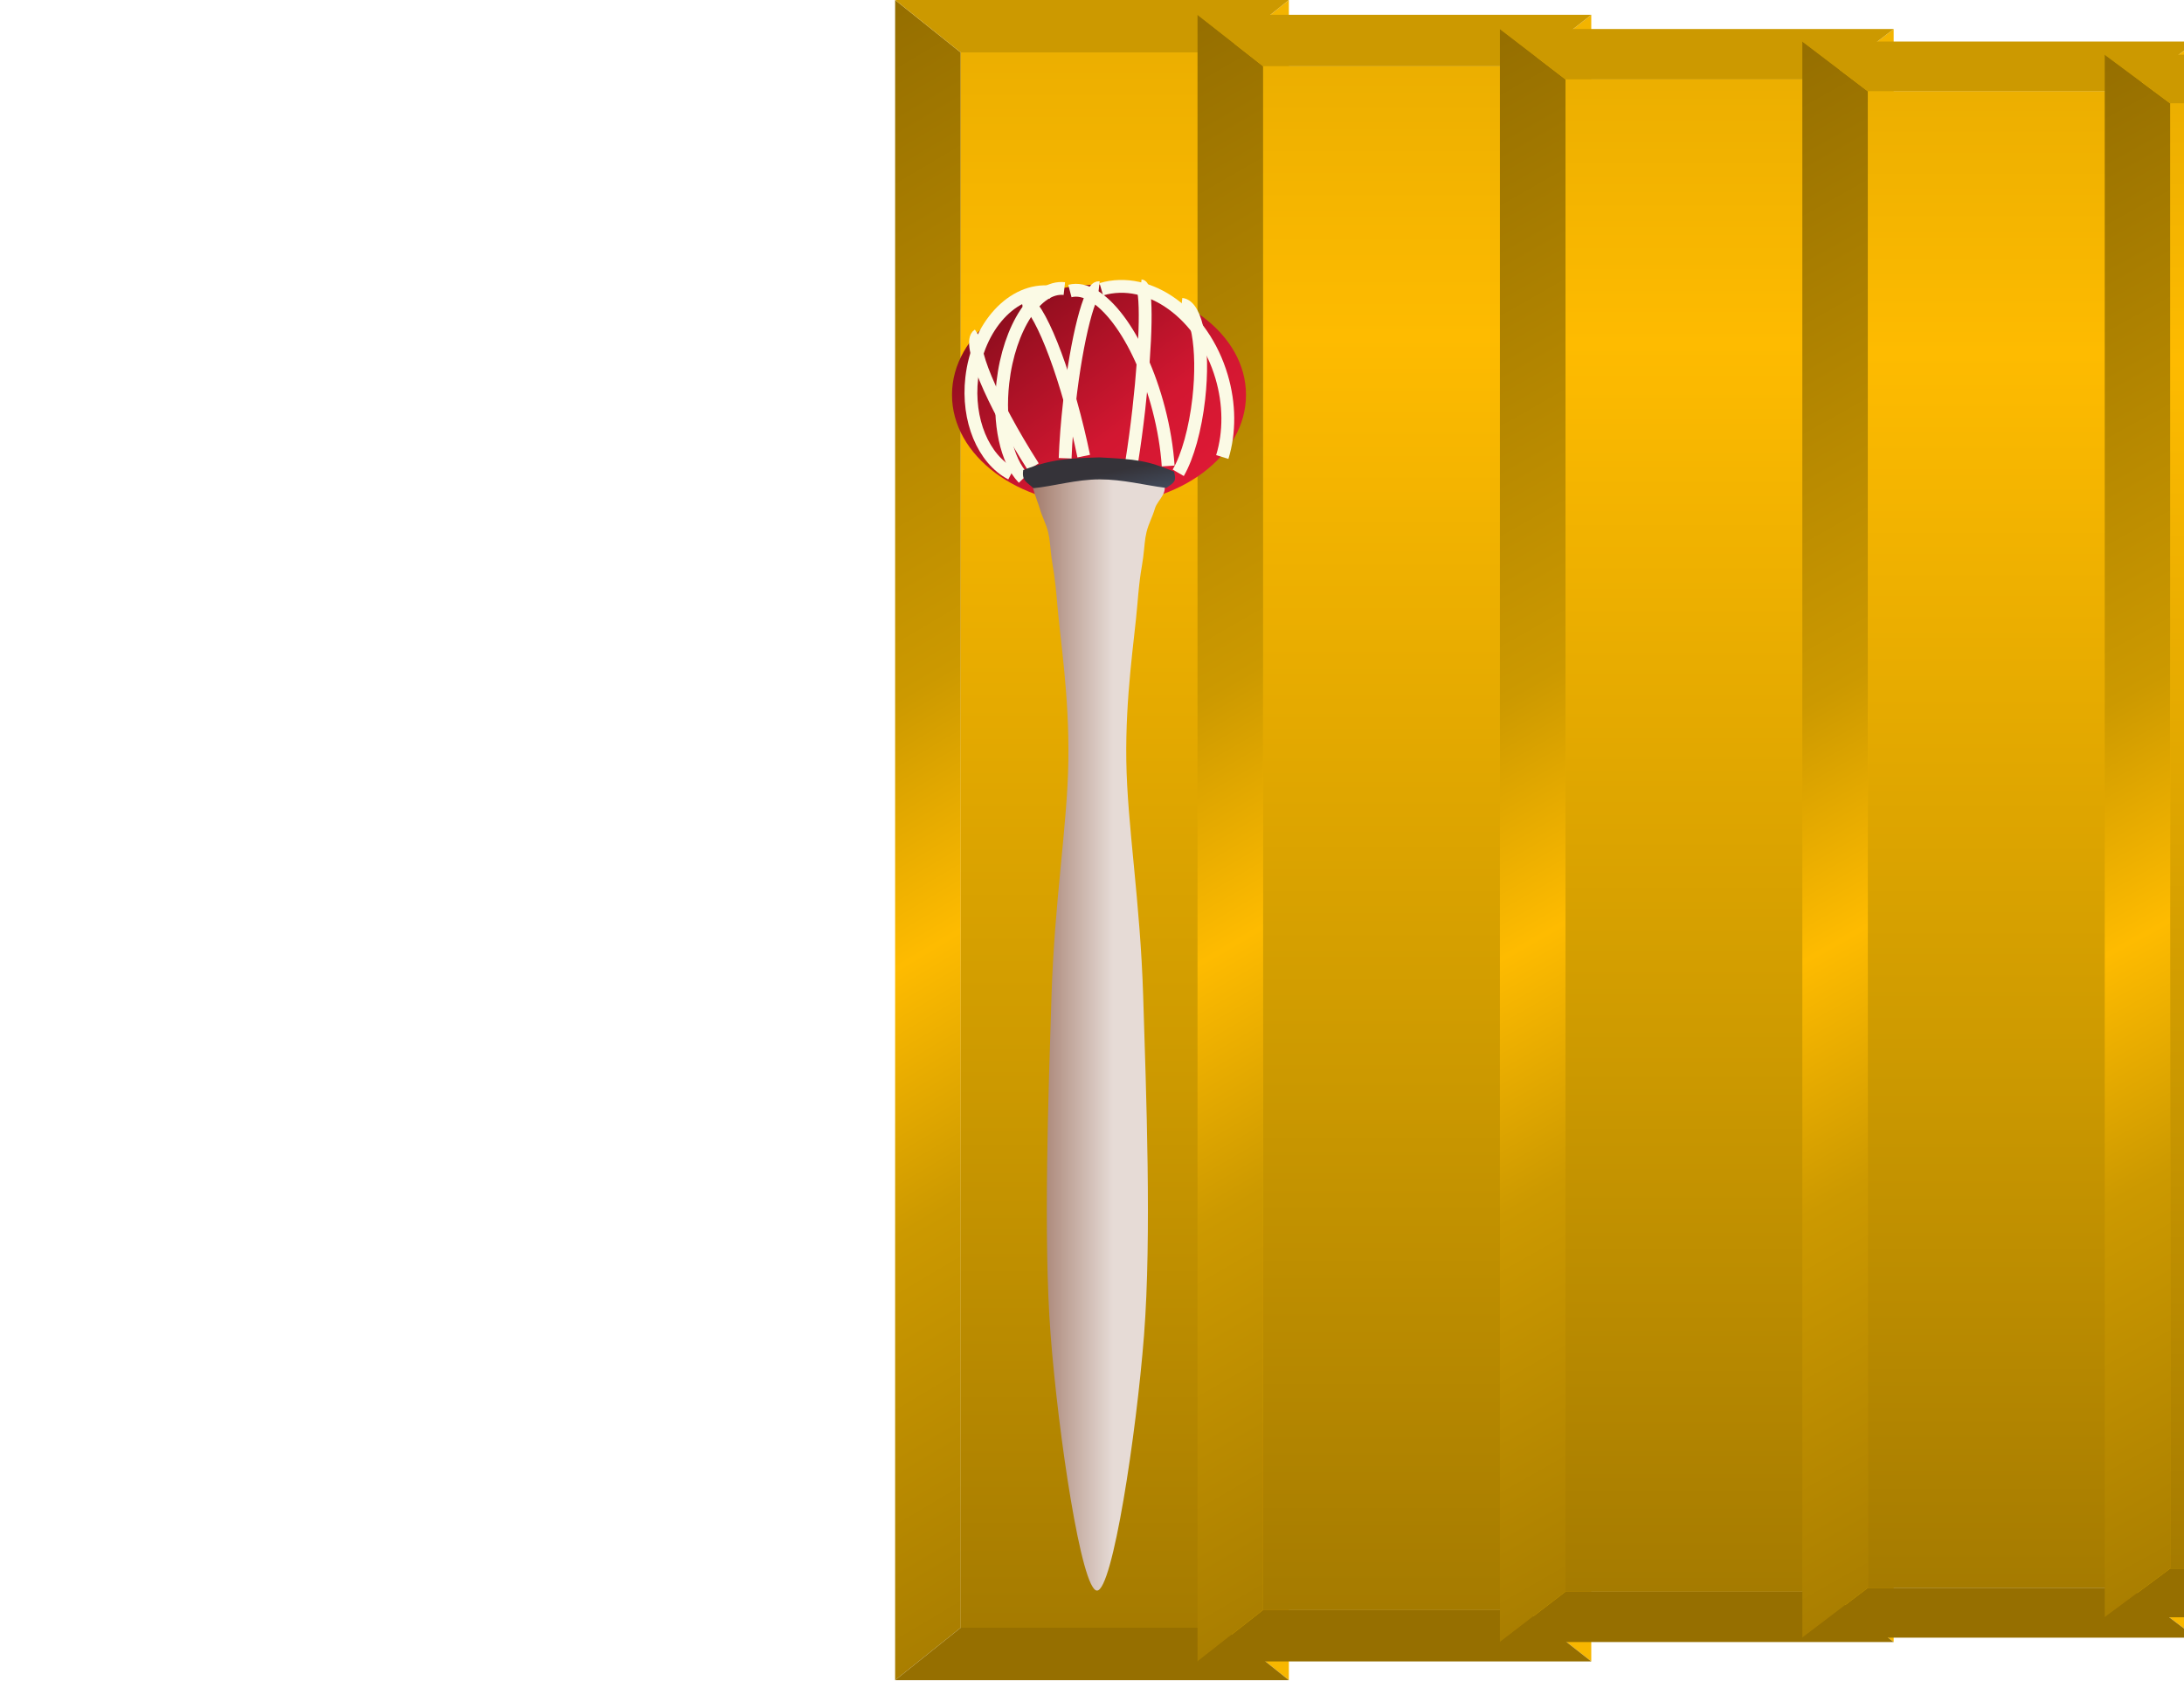
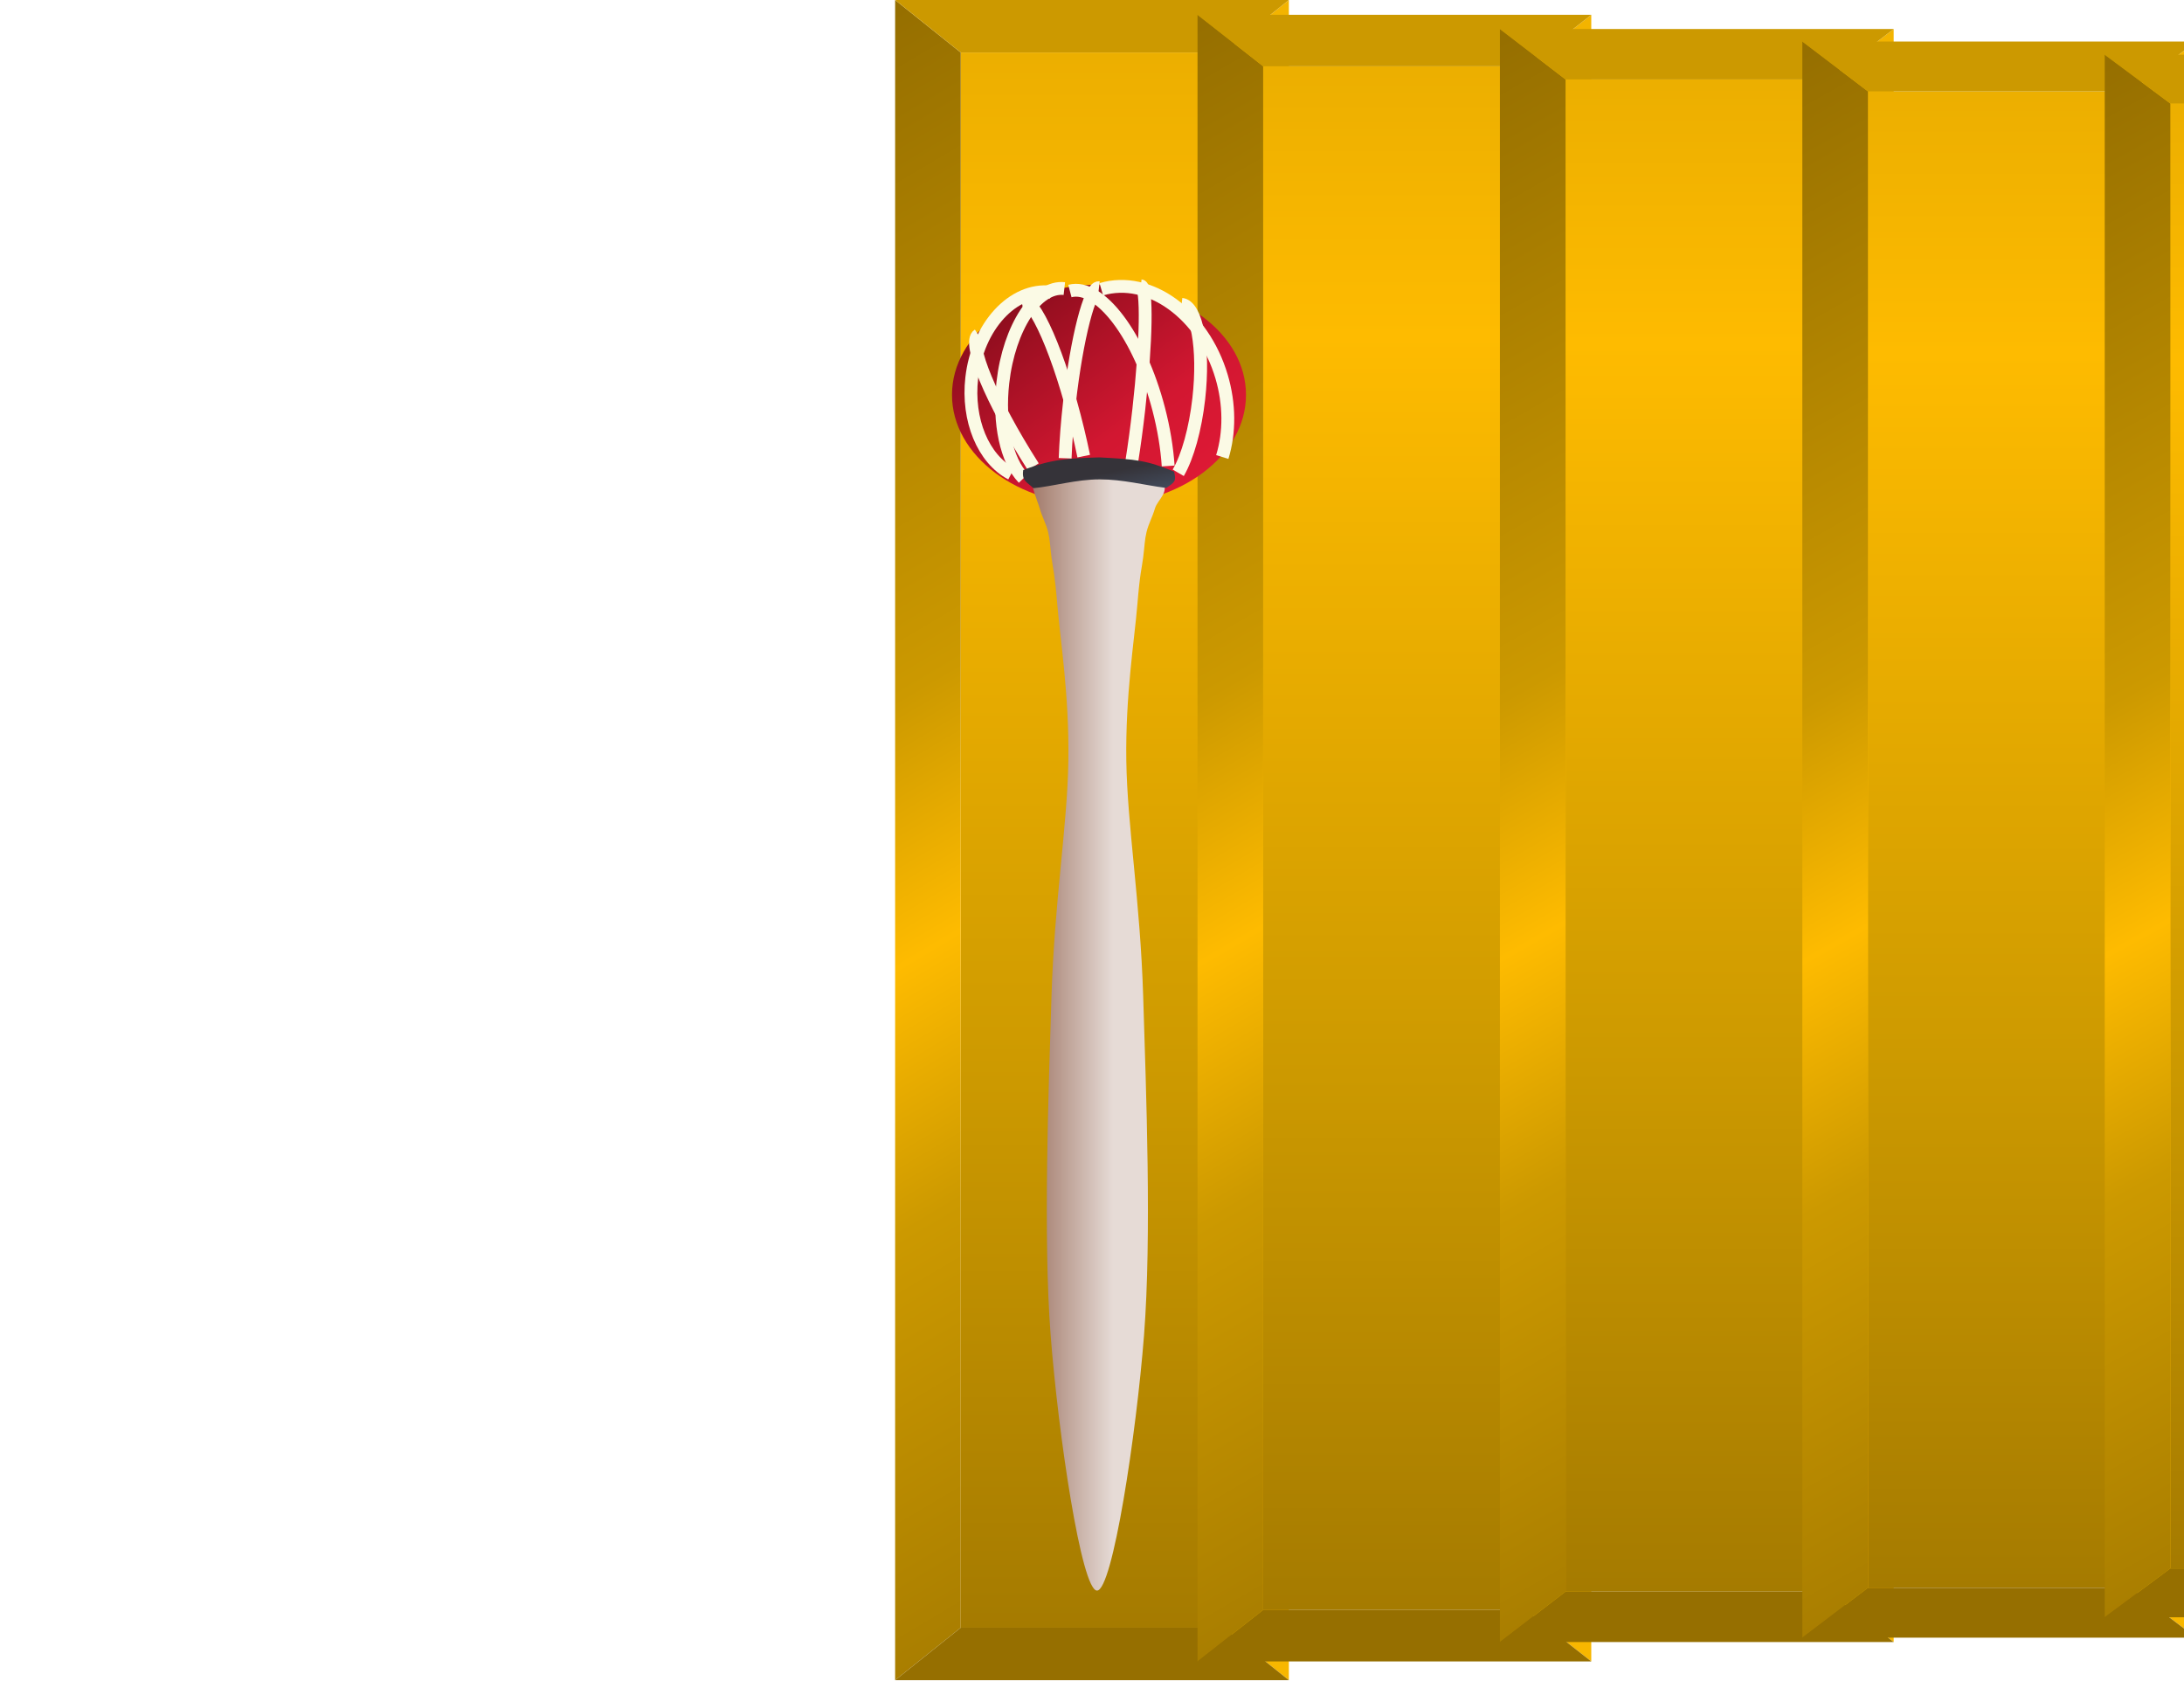
<svg xmlns="http://www.w3.org/2000/svg" viewBox="0 0 260 200" xml:space="preserve" overflow="hidden">
  <defs>
    <linearGradient x1="35" y1="140" x2="35" y2="25" gradientUnits="userSpaceOnUse" spreadMethod="reflect" id="fill1">
      <stop offset="0" stop-color="#966F00" />
      <stop offset="0.5" stop-color="#CC9900" />
      <stop offset="1" stop-color="#FEBB00" />
    </linearGradient>
    <linearGradient x1="41" y1="830" x2="54" y2="82" gradientUnits="userSpaceOnUse" spreadMethod="reflect" id="fill2">
      <stop offset="0" stop-color="#966F00" />
      <stop offset="0.5" stop-color="#CC9900" />
      <stop offset="1" stop-color="#FEBB00" />
    </linearGradient>
    <linearGradient x1="42" y1="-24" x2="74" y2="30" gradientUnits="userSpaceOnUse" spreadMethod="reflect" id="fill3">
      <stop offset="0" stop-color="#966F00" />
      <stop offset="0.72" stop-color="#CC9900" />
      <stop offset="1" stop-color="#FEBB00" />
    </linearGradient>
    <linearGradient x1="44.254" y1="-28.155" x2="270.746" y2="274.155" gradientUnits="userSpaceOnUse" spreadMethod="reflect" id="panggulred-fill">
      <stop offset="0" stop-color="#780A17" />
      <stop offset="0.617" stop-color="#D21731" />
      <stop offset="1" stop-color="#E41A37" />
    </linearGradient>
    <linearGradient x1="86" y1="805" x2="228" y2="805" gradientUnits="userSpaceOnUse" spreadMethod="reflect" id="panggulgrip-fill">
      <stop offset="0" stop-color="#A27A6A" />
      <stop offset="0.61" stop-color="#E6DBD6" />
      <stop offset="1" stop-color="#E6DBD6" />
    </linearGradient>
    <linearGradient x1="151.082" y1="174.799" x2="163.918" y2="238.201" gradientUnits="userSpaceOnUse" spreadMethod="reflect" id="panggulblack-fill">
      <stop offset="0" stop-color="#353339" />
      <stop offset="0.52" stop-color="#353339" />
      <stop offset="1" stop-color="#434C5D" />
    </linearGradient>
    <rect x="0" y="0" rx="12" ry="12" width="30" height="90" fill="#CC9900" fill-rule="evenodd" id="separator" />
    <symbol id="daun" width="30" height="128" viewBox="0 0 30 128">
      <rect class="highlight-target-bg" x="5" y="4" width="20" height="120" fill="url(#fill1)" fill-opacity="1" />
      <path class="fixed-item" id="rechts" d="M30 0 30 128 25 124 25 4Z" fill="url(#fill2)" fill-rule="evenodd" fill-opacity="1" />
      <path class="fixed-item" id="links" d="M0 0 0 128 5 124 5 4Z" fill="url(#fill3)" fill-rule="evenodd" fill-opacity="1" />
      <path class="fixed-item" id="boven" d="M0 0 30 0 25 4 5 4Z" fill="#CC9900" fill-rule="evenodd" fill-opacity="1" />
      <path class="fixed-item" id="onder" d="M0 128 30 128 25 124 5 124Z" fill="#966F00" fill-rule="evenodd" fill-opacity="1" />
    </symbol>
    <symbol id="highlight-target" width="30" height="128" viewBox="0 0 30 128">
      <rect class="highlight-target" x="5" y="4" width="20" height="120" />
    </symbol>
    <symbol id="suspenders" width="6" height="128" viewBox="0 0 6 128">
      <rect class="fixed-item" x="1" y="32" rx="2" ry="2" width="3" height="9" fill="#CC9900" fill-rule="evenodd" />
      <rect class="fixed-item" x="1" y="87" rx="2" ry="2" width="3" height="9" fill="#CC9900" fill-rule="evenodd" />
    </symbol>
    <symbol id="panggul" width="40" height="180" viewBox="0 0 40 180">
      <g transform="scale(0.1 0.1) translate(50 300)">
        <path d="M0 123C-2.00518e-14 57.831 70.515 5 157.5 5 244.485 5 315 57.831 315 123 315 188.17 244.485 241 157.5 241 70.515 241-1.00259e-13 188.17 0 123Z" fill="url(#panggulred-fill)" fill-rule="evenodd" />
        <path d="M92.631 206 218.824 206 224.729 213.774C234.256 227.014 220.21 235.188 217.499 244.538 214.788 253.888 210.57 261.126 208.461 269.873 206.352 278.619 206.503 283.898 204.846 297.018 203.189 310.137 201.532 312.249 198.52 348.592 195.507 384.936 185.716 445.258 186.771 515.08 187.825 584.902 201.683 664.979 204.846 767.526 208.009 870.072 213.995 1024.28 205.75 1130.36 197.505 1236.44 172.054 1404 155.375 1404 138.697 1404 113.81 1236.44 105.678 1130.36 97.546 1024.28 103.419 870.072 106.582 767.526 109.745 664.979 123.603 584.902 124.657 515.08 125.712 445.258 115.921 384.936 112.908 348.592 109.896 312.249 108.239 310.137 106.582 297.018 104.925 283.898 105.076 278.619 102.967 269.873 100.858 261.126 96.641 253.888 93.929 244.538 91.218 235.188 83.687 219.203 86.699 213.774 88.271 211.346 90.241 208.765 92.53 206.106L92.631 206Z" fill="url(#panggulgrip-fill)" fill-rule="evenodd" />
        <path d="M159.969 9.884C211.402-5.299 269.114 36.653 288.873 103.586 297.472 132.716 297.721 163.252 289.574 189.602" stroke="#FBFAE5" stroke-width="13.75" stroke-miterlimit="8" fill="none" fill-rule="evenodd" />
        <path d="M126.323 11.769C158.483 3.386 201.09 60.028 221.487 138.282 226.845 158.838 230.3 179.627 231.614 199.207" stroke="#FBFAE5" stroke-width="13.75" stroke-miterlimit="8" fill="none" fill-rule="evenodd" />
        <path d="M54.128 0C84.023-4.10638e-14 108.257 48.136 108.257 107.514 108.257 151.044 95.042 190.279 74.784 206.891" stroke="#FBFAE5" stroke-width="13.75" stroke-miterlimit="8" fill="none" fill-rule="evenodd" transform="matrix(-0.993647 -0.112546 -0.112546 0.993647 174.152 15.2499)" />
        <path d="M73.985 21.064C88.096 17.644 115.316 79.987 134.782 160.311 137.079 169.789 139.207 179.284 141.137 188.66" stroke="#FBFAE5" stroke-width="13.75" stroke-miterlimit="8" fill="none" fill-rule="evenodd" />
        <path d="M26.29 0C40.81-9.5262e-14 52.581 67 52.581 149.65 52.581 150.009 52.581 150.369 52.58 150.729" stroke="#FBFAE5" stroke-width="13.75" stroke-miterlimit="8" fill="none" fill-rule="evenodd" transform="matrix(-0.842906 0.53806 0.53806 0.842906 50.361 44.7144)" />
        <path d="M17.573 0C27.278-9.60252e-14 35.146 56.281 35.146 125.707 35.146 146.63 34.416 167.222 33.022 185.617" stroke="#FBFAE5" stroke-width="13.75" stroke-miterlimit="8" fill="none" fill-rule="evenodd" transform="matrix(-0.993647 -0.112546 -0.112546 0.993647 174.93 10.2163)" />
        <path d="M202.332 6.147C209.317 6.938 208.328 66.301 200.124 138.738 197.946 157.97 195.386 176.92 192.627 194.246" stroke="#FBFAE5" stroke-width="13.75" stroke-miterlimit="8" fill="none" fill-rule="evenodd" />
        <path d="M246.008 26.005C262.285 27.849 270.519 73.146 264.399 127.179 260.739 159.496 252.507 189.183 242.404 206.504" stroke="#FBFAE5" stroke-width="13.75" stroke-miterlimit="8" fill="none" fill-rule="evenodd" />
        <path d="M157.935 190C197.222 192.024 208.773 193.184 237.912 205.214 240.515 215.445 238.725 216.567 229.504 222.749 205.756 219.685 183.359 213.585 158.26 213.558 133.378 213.53 108.061 221.043 87.192 223 80.527 216.522 74.537 215.441 76.317 203.564 107.435 191.59 124.583 191.075 157.935 190Z" fill="url(#panggulblack-fill)" fill-rule="evenodd" />
        <path d="M73.793 0C114.547-2.57138e-14 147.585 45.213 147.585 100.986 147.585 146.118 125.703 185.771 93.982 198.119" stroke="#FBFAE5" stroke-width="13.75" stroke-miterlimit="8" fill="none" fill-rule="evenodd" transform="matrix(-0.993647 -0.112546 -0.112546 0.993647 179.168 21.2174)" />
      </g>
    </symbol>
  </defs>
  <style>
         
       .target *{
            fill:inherit;
        }
         
        .target {
-             fill:url(#fill1);
+             fill: transparent;
        }
    </style>
  <use id="dummy" href="#suspenders" x="0" y="0" transform="scale(1 .98)" />" 0.00"
    <use id="DING1-daun" class="daun" href="#daun" x="0" y="0.0%" transform="scale(1 1.00)" />
  <use id="DING1" class="target" href="#highlight-target" x="0" y="0.0%" transform="scale(1 1.00)" />
  <use id="" href="#suspenders" x="30" />
  <use id="DONG1-daun" class="daun" href="#daun" x="36" y="0.9%" transform="scale(1 0.98)" />
  <use id="DONG1" class="target" href="#highlight-target" x="36" y="0.9%" transform="scale(1 0.98)" />
  <use id="" href="#suspenders" x="66" />
  <use id="DENG1-daun" class="daun" href="#daun" x="72" y="1.8%" transform="scale(1 0.96)" />
  <use id="DENG1" class="target" href="#highlight-target" x="72" y="1.8%" transform="scale(1 0.96)" />
  <use id="" href="#suspenders" x="102" />
  <use id="DEUNG1-daun" class="daun" href="#daun" x="108" y="2.6%" transform="scale(1 0.95)" />
  <use id="DEUNG1" class="target" href="#highlight-target" x="108" y="2.6%" transform="scale(1 0.95)" />
  <use id="" href="#suspenders" x="138" />
  <use id="DUNG1-daun" class="daun" href="#daun" x="144" y="3.5%" transform="scale(1 0.93)" />
  <use id="DUNG1" class="target" href="#highlight-target" x="144" y="3.5%" transform="scale(1 0.93)" />
  <use id="" href="#suspenders" x="174" />
  <use id="DANG1-daun" class="daun" href="#daun" x="180" y="4.3%" transform="scale(1 0.91)" />
  <use id="DANG1" class="target" href="#highlight-target" x="180" y="4.3%" transform="scale(1 0.91)" />
  <use id="" href="#suspenders" x="210" />
  <use id="DAING1-daun" class="daun" href="#daun" x="216" y="5.1%" transform="scale(1 0.90)" />
  <use id="DAING1" class="target" href="#highlight-target" x="216" y="5.1%" transform="scale(1 0.90)" />
  <g id="helpinghand" class="test">
    <use class="helpinghand" href="#panggul" x="0" y="0" />
    <data class="x" value="{&quot;DING1&quot;: 0, &quot;DONG1&quot;: 36, &quot;DENG1&quot;: 72, &quot;DEUNG1&quot;: 108, &quot;DUNG1&quot;: 144, &quot;DANG1&quot;: 180, &quot;DAING1&quot;: 216}" />
    <data class="y" value="{&quot;y&quot;: 0}" />
    <data class="animation" value="{&quot;hover_x&quot;: 3, &quot;hover_y&quot;: 0, &quot;stroke_x&quot;: -5, &quot;stroke_y&quot;: 30, &quot;stroke_rotation&quot;: -5, &quot;stroke_scale&quot;: [1, 0.9]}" />
  </g>
</svg>
